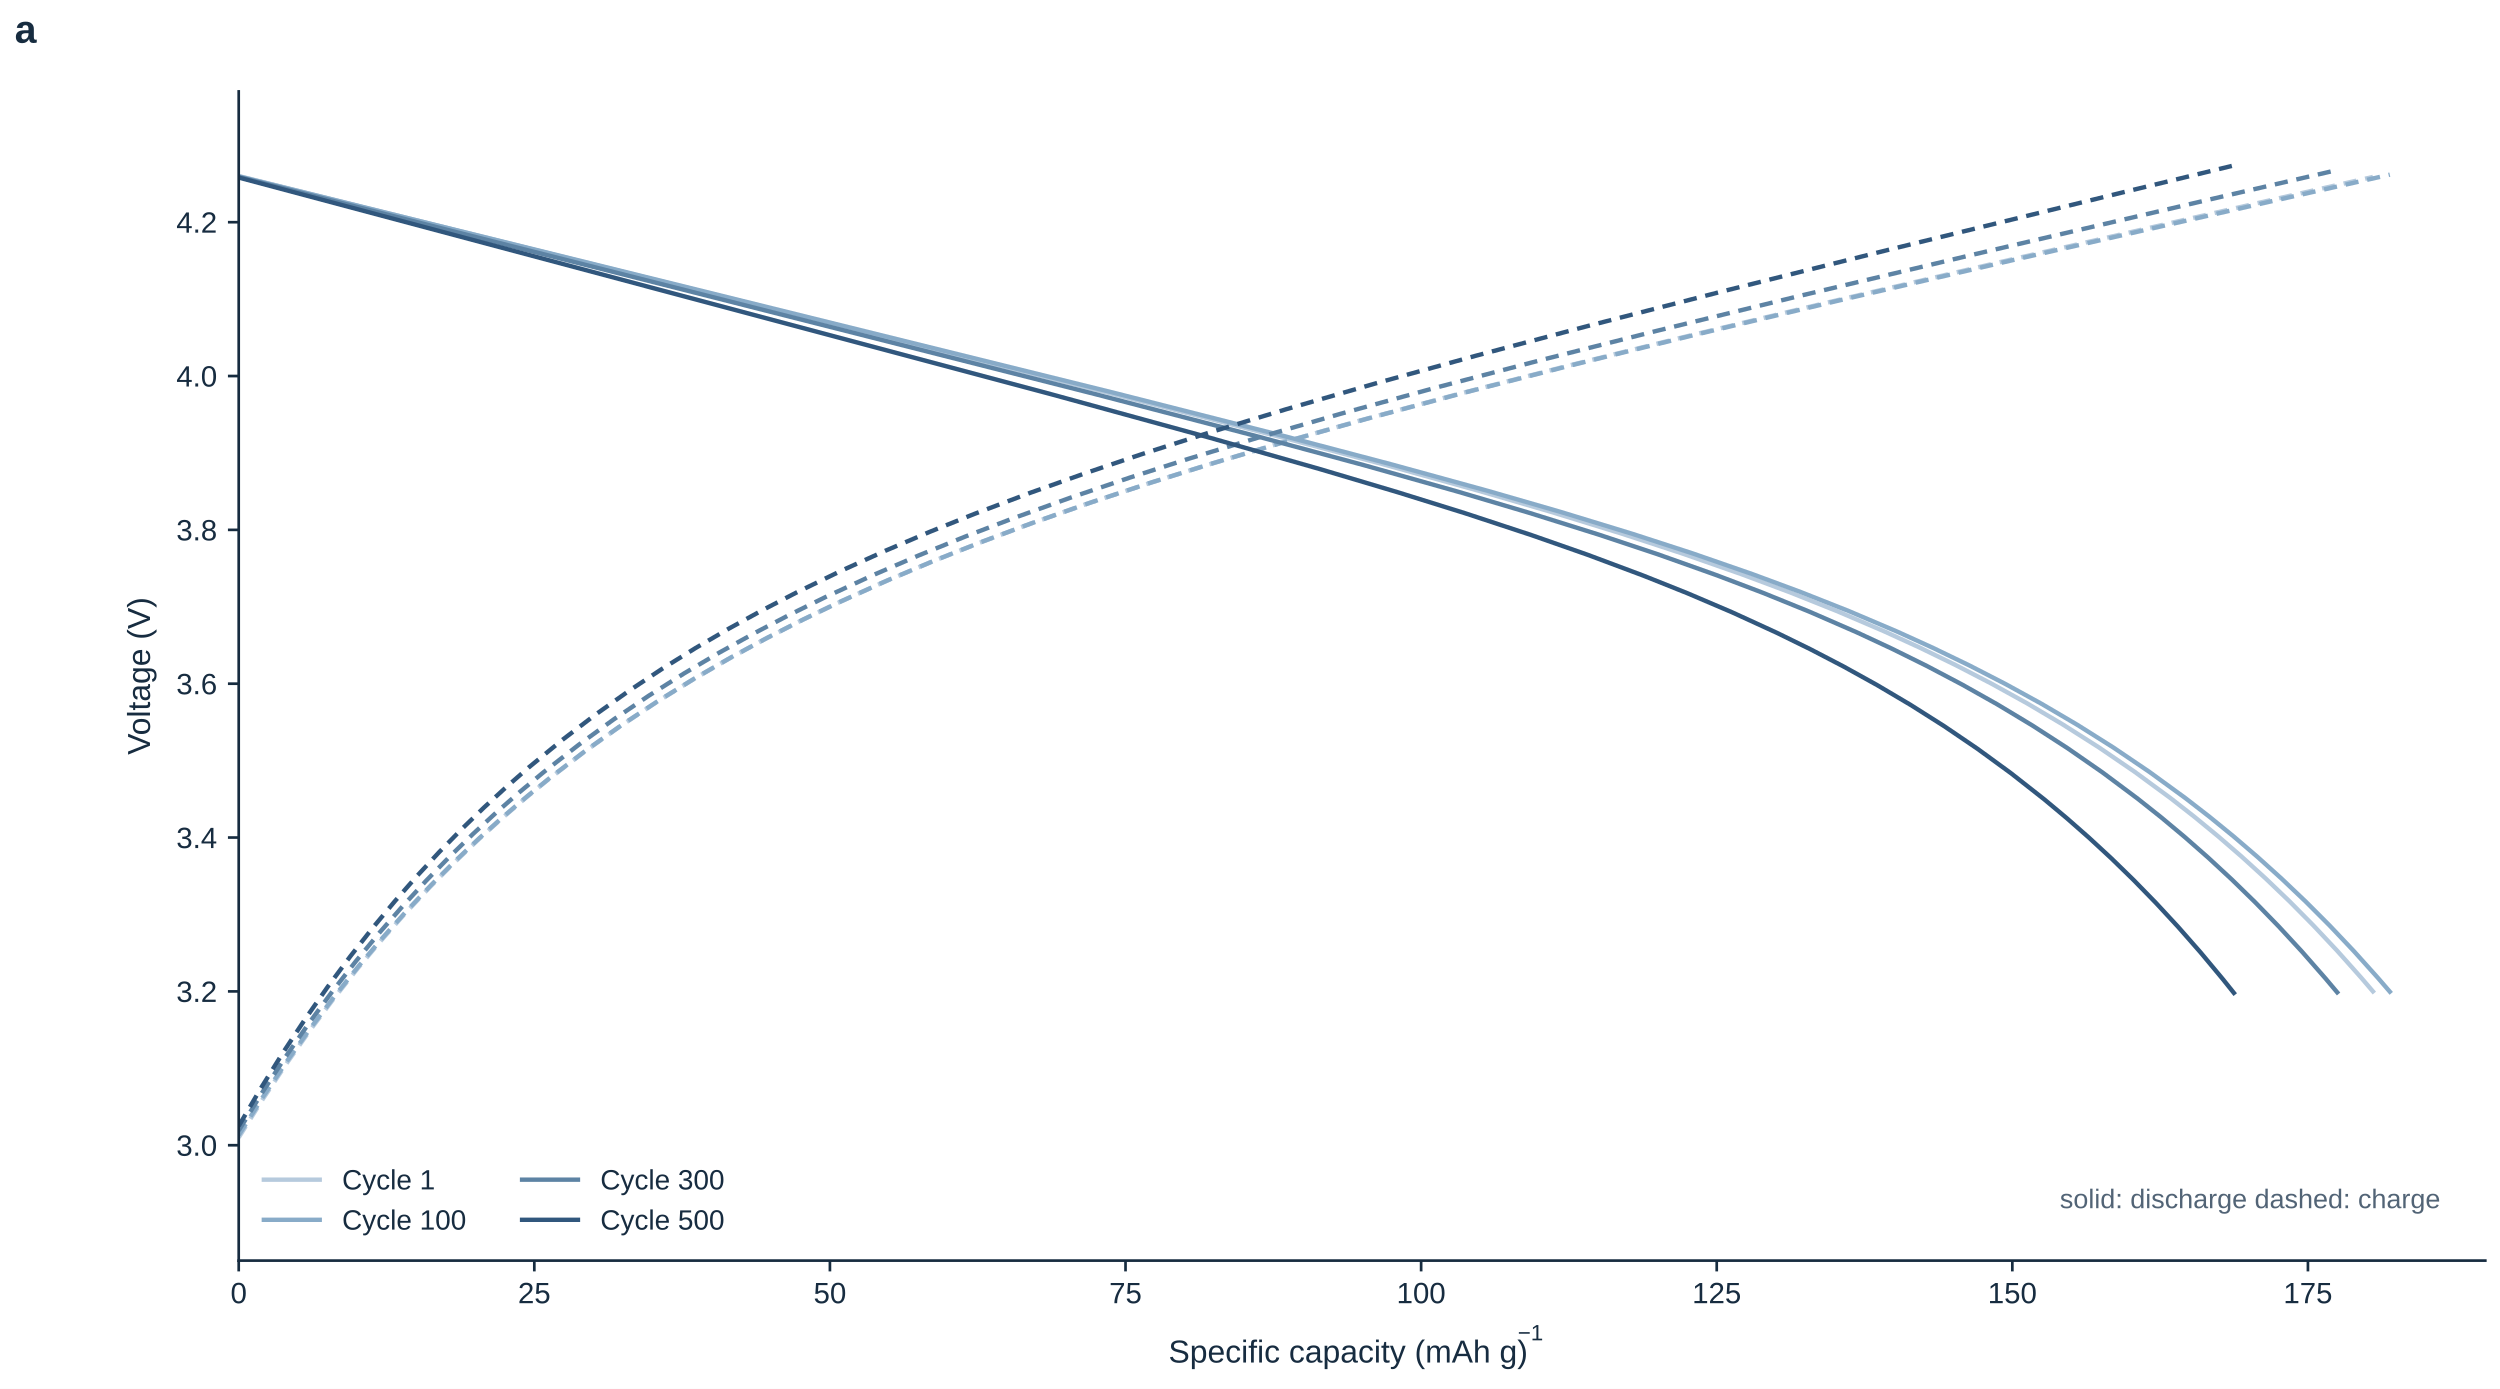
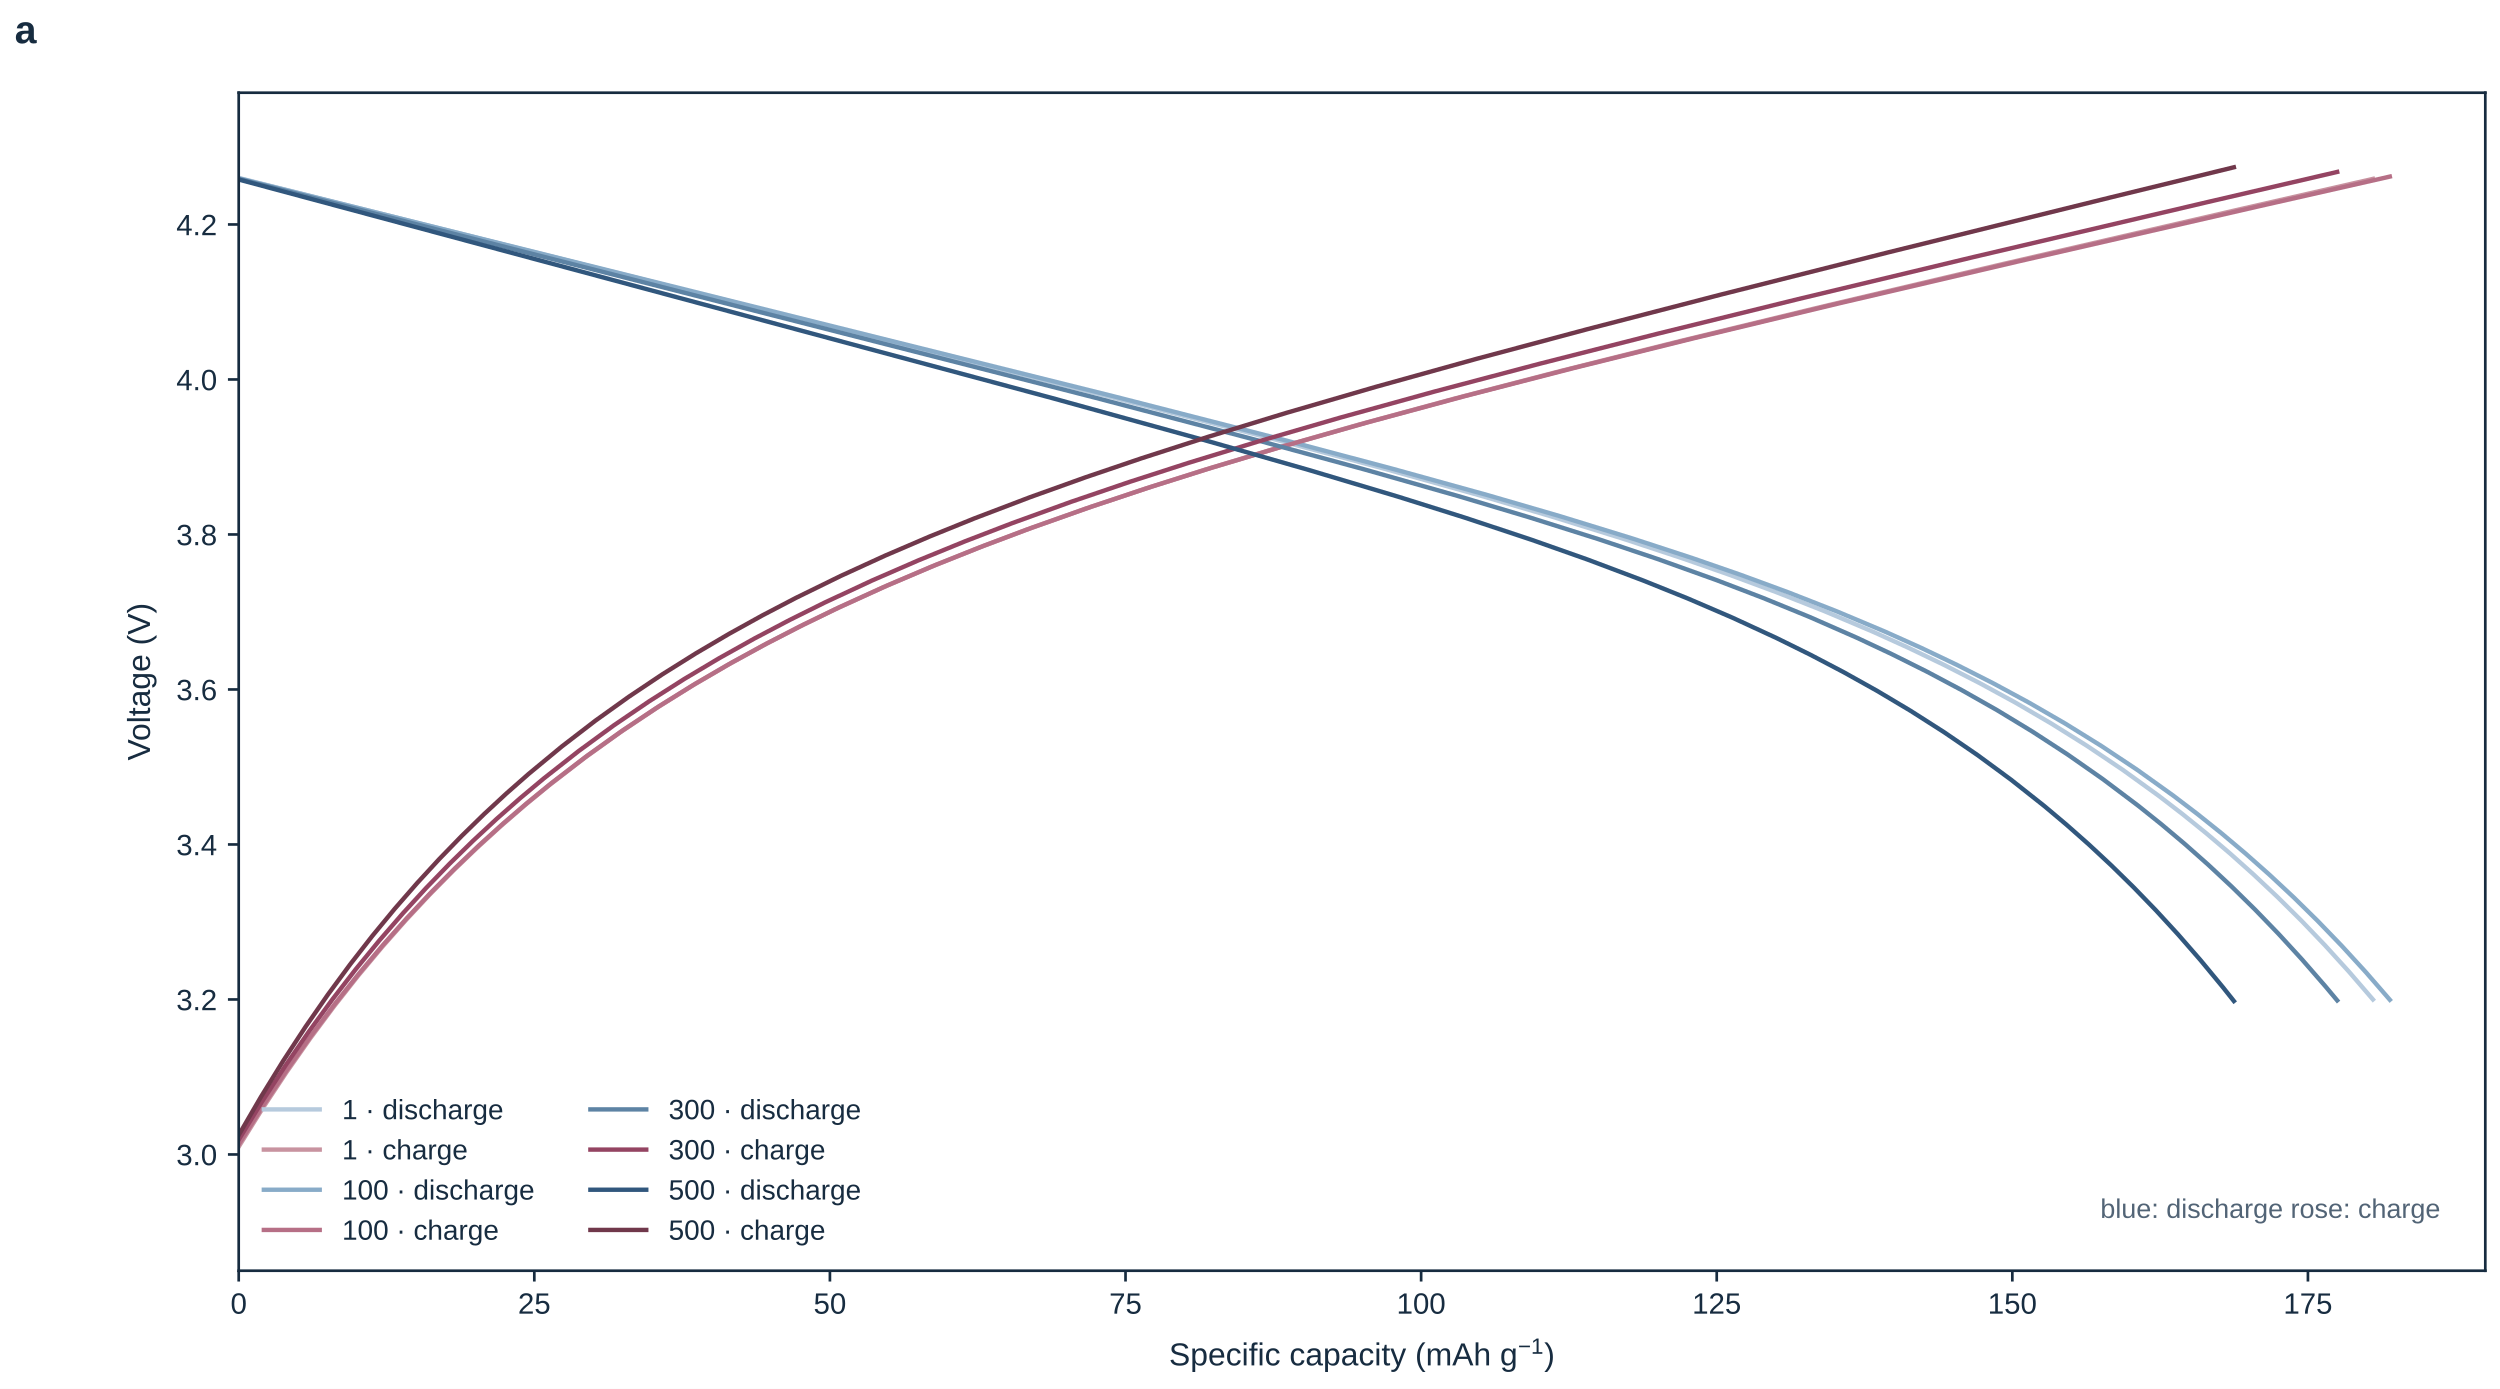
<svg xmlns="http://www.w3.org/2000/svg" xmlns:xlink="http://www.w3.org/1999/xlink" width="510.236pt" height="283.465pt" viewBox="0 0 510.236 283.465" version="1.1">
  <defs>
    <style type="text/css">*{stroke-linejoin: round; stroke-linecap: butt}</style>
  </defs>
  <g id="figure_1">
    <g id="patch_1">
      <path d="M 0 283.465 L 510.236 283.465 L 510.236 0 L 0 0 z " style="fill: #ffffff" />
    </g>
    <g id="axes_1">
      <g id="patch_2">
-         <path d="M 48.72 257.282 L 507.236 257.282 L 507.236 18.659 L 48.72 18.659 z " style="fill: #ffffff" />
+         <path d="M 48.719 259.348 L 507.236 259.348 L 507.236 18.923 L 48.719 18.923 z " style="fill: #ffffff" />
      </g>
      <g id="matplotlib.axis_1">
        <g id="xtick_1">
          <g id="line2d_1">
            <defs>
-               <path id="mf612423267" d="M 0 0 L 0 2.2 " style="stroke: #172c40; stroke-width: 0.55" />
+               <path id="m4f0c646876" d="M 0 0 L 0 2.2 " style="stroke: #172c40; stroke-width: 0.55" />
            </defs>
            <g>
-               <use xlink:href="#mf612423267" x="48.72" y="257.282" style="fill: #172c40; stroke: #172c40; stroke-width: 0.55" />
+               <use xlink:href="#m4f0c646876" x="48.719" y="259.348" style="fill: #172c40; stroke: #172c40; stroke-width: 0.55" />
            </g>
          </g>
          <g id="text_1">
-             <text style="fill: #172c40; font: 6px 'Arial'; text-anchor: middle" x="48.72" y="265.977" transform="rotate(-0 48.71966 265.9768)">0</text>
+             <text style="font-size: 6px; font-family: 'Arial'; text-anchor: middle; fill: #172c40" x="48.719" y="268.117" transform="rotate(-0 48.719 268.1166)">0</text>
          </g>
        </g>
        <g id="xtick_2">
          <g id="line2d_2">
            <g>
-               <use xlink:href="#mf612423267" x="109.051" y="257.282" style="fill: #172c40; stroke: #172c40; stroke-width: 0.55" />
+               <use xlink:href="#m4f0c646876" x="109.05" y="259.348" style="fill: #172c40; stroke: #172c40; stroke-width: 0.55" />
            </g>
          </g>
          <g id="text_2">
-             <text style="fill: #172c40; font: 6px 'Arial'; text-anchor: middle" x="109.051" y="265.977" transform="rotate(-0 109.0508 265.9768)">25</text>
+             <text style="font-size: 6px; font-family: 'Arial'; text-anchor: middle; fill: #172c40" x="109.05" y="268.117" transform="rotate(-0 109.0502 268.1166)">25</text>
          </g>
        </g>
        <g id="xtick_3">
          <g id="line2d_3">
            <g>
-               <use xlink:href="#mf612423267" x="169.382" y="257.282" style="fill: #172c40; stroke: #172c40; stroke-width: 0.55" />
+               <use xlink:href="#m4f0c646876" x="169.381" y="259.348" style="fill: #172c40; stroke: #172c40; stroke-width: 0.55" />
            </g>
          </g>
          <g id="text_3">
-             <text style="fill: #172c40; font: 6px 'Arial'; text-anchor: middle" x="169.382" y="265.977" transform="rotate(-0 169.3818 265.9768)">50</text>
+             <text style="font-size: 6px; font-family: 'Arial'; text-anchor: middle; fill: #172c40" x="169.381" y="268.117" transform="rotate(-0 169.3814 268.1166)">50</text>
          </g>
        </g>
        <g id="xtick_4">
          <g id="line2d_4">
            <g>
-               <use xlink:href="#mf612423267" x="229.713" y="257.282" style="fill: #172c40; stroke: #172c40; stroke-width: 0.55" />
+               <use xlink:href="#m4f0c646876" x="229.713" y="259.348" style="fill: #172c40; stroke: #172c40; stroke-width: 0.55" />
            </g>
          </g>
          <g id="text_4">
-             <text style="fill: #172c40; font: 6px 'Arial'; text-anchor: middle" x="229.713" y="265.977" transform="rotate(-0 229.7129 265.9768)">75</text>
+             <text style="font-size: 6px; font-family: 'Arial'; text-anchor: middle; fill: #172c40" x="229.713" y="268.117" transform="rotate(-0 229.7125 268.1166)">75</text>
          </g>
        </g>
        <g id="xtick_5">
          <g id="line2d_5">
            <g>
-               <use xlink:href="#mf612423267" x="290.044" y="257.282" style="fill: #172c40; stroke: #172c40; stroke-width: 0.55" />
+               <use xlink:href="#m4f0c646876" x="290.044" y="259.348" style="fill: #172c40; stroke: #172c40; stroke-width: 0.55" />
            </g>
          </g>
          <g id="text_5">
-             <text style="fill: #172c40; font: 6px 'Arial'; text-anchor: middle" x="290.044" y="265.977" transform="rotate(-0 290.044 265.9768)">100</text>
+             <text style="font-size: 6px; font-family: 'Arial'; text-anchor: middle; fill: #172c40" x="290.044" y="268.117" transform="rotate(-0 290.0437 268.1166)">100</text>
          </g>
        </g>
        <g id="xtick_6">
          <g id="line2d_6">
            <g>
-               <use xlink:href="#mf612423267" x="350.375" y="257.282" style="fill: #172c40; stroke: #172c40; stroke-width: 0.55" />
+               <use xlink:href="#m4f0c646876" x="350.375" y="259.348" style="fill: #172c40; stroke: #172c40; stroke-width: 0.55" />
            </g>
          </g>
          <g id="text_6">
-             <text style="fill: #172c40; font: 6px 'Arial'; text-anchor: middle" x="350.375" y="265.977" transform="rotate(-0 350.3751 265.9768)">125</text>
+             <text style="font-size: 6px; font-family: 'Arial'; text-anchor: middle; fill: #172c40" x="350.375" y="268.117" transform="rotate(-0 350.3749 268.1166)">125</text>
          </g>
        </g>
        <g id="xtick_7">
          <g id="line2d_7">
            <g>
-               <use xlink:href="#mf612423267" x="410.706" y="257.282" style="fill: #172c40; stroke: #172c40; stroke-width: 0.55" />
+               <use xlink:href="#m4f0c646876" x="410.706" y="259.348" style="fill: #172c40; stroke: #172c40; stroke-width: 0.55" />
            </g>
          </g>
          <g id="text_7">
-             <text style="fill: #172c40; font: 6px 'Arial'; text-anchor: middle" x="410.706" y="265.977" transform="rotate(-0 410.7062 265.9768)">150</text>
+             <text style="font-size: 6px; font-family: 'Arial'; text-anchor: middle; fill: #172c40" x="410.706" y="268.117" transform="rotate(-0 410.7061 268.1166)">150</text>
          </g>
        </g>
        <g id="xtick_8">
          <g id="line2d_8">
            <g>
-               <use xlink:href="#mf612423267" x="471.037" y="257.282" style="fill: #172c40; stroke: #172c40; stroke-width: 0.55" />
+               <use xlink:href="#m4f0c646876" x="471.037" y="259.348" style="fill: #172c40; stroke: #172c40; stroke-width: 0.55" />
            </g>
          </g>
          <g id="text_8">
-             <text style="fill: #172c40; font: 6px 'Arial'; text-anchor: middle" x="471.037" y="265.977" transform="rotate(-0 471.0373 265.9768)">175</text>
+             <text style="font-size: 6px; font-family: 'Arial'; text-anchor: middle; fill: #172c40" x="471.037" y="268.117" transform="rotate(-0 471.0373 268.1166)">175</text>
          </g>
        </g>
        <g id="text_9">
-           <g style="fill: #172c40" transform="translate(238.4903 279.0343)">
+           <g style="fill: #172c40" transform="translate(238.5875 279.0343)">
            <text>
-               <tspan style="font: 6.5px 'Arial'" x="0 4.335 7.95 11.565 14.815 16.26 18.065 19.51 22.76 24.565 27.815 31.43 35.045 38.66 41.91 43.354 45.16 48.41 50.216 52.381 57.795 62.131 65.746 67.552 76.791" y="-0.948">Specific capacity (mAh g)</tspan>
-               <tspan style="font: 4.55px 'Arial'" x="71.28 73.937" y="-5.478">−1</tspan>
+               <tspan x="0" y="-0.367" style="font-size: 6.5px; font-family: 'Arial'; fill: #172c40">S</tspan>
+               <tspan x="4.335" y="-0.367" style="font-size: 6.5px; font-family: 'Arial'; fill: #172c40">p</tspan>
+               <tspan x="7.95" y="-0.367" style="font-size: 6.5px; font-family: 'Arial'; fill: #172c40">e</tspan>
+               <tspan x="11.565" y="-0.367" style="font-size: 6.5px; font-family: 'Arial'; fill: #172c40">c</tspan>
+               <tspan x="14.815" y="-0.367" style="font-size: 6.5px; font-family: 'Arial'; fill: #172c40">i</tspan>
+               <tspan x="16.26" y="-0.367" style="font-size: 6.5px; font-family: 'Arial'; fill: #172c40">f</tspan>
+               <tspan x="18.065" y="-0.367" style="font-size: 6.5px; font-family: 'Arial'; fill: #172c40">i</tspan>
+               <tspan x="19.51" y="-0.367" style="font-size: 6.5px; font-family: 'Arial'; fill: #172c40">c</tspan>
+               <tspan x="22.76" y="-0.367" style="font-size: 6.5px; font-family: 'Arial'; fill: #172c40"> </tspan>
+               <tspan x="24.565" y="-0.367" style="font-size: 6.5px; font-family: 'Arial'; fill: #172c40">c</tspan>
+               <tspan x="27.815" y="-0.367" style="font-size: 6.5px; font-family: 'Arial'; fill: #172c40">a</tspan>
+               <tspan x="31.43" y="-0.367" style="font-size: 6.5px; font-family: 'Arial'; fill: #172c40">p</tspan>
+               <tspan x="35.045" y="-0.367" style="font-size: 6.5px; font-family: 'Arial'; fill: #172c40">a</tspan>
+               <tspan x="38.66" y="-0.367" style="font-size: 6.5px; font-family: 'Arial'; fill: #172c40">c</tspan>
+               <tspan x="41.91" y="-0.367" style="font-size: 6.5px; font-family: 'Arial'; fill: #172c40">i</tspan>
+               <tspan x="43.354" y="-0.367" style="font-size: 6.5px; font-family: 'Arial'; fill: #172c40">t</tspan>
+               <tspan x="45.16" y="-0.367" style="font-size: 6.5px; font-family: 'Arial'; fill: #172c40">y</tspan>
+               <tspan x="48.41" y="-0.367" style="font-size: 6.5px; font-family: 'Arial'; fill: #172c40"> </tspan>
+               <tspan x="50.216" y="-0.367" style="font-size: 6.5px; font-family: 'Arial'; fill: #172c40">(</tspan>
+               <tspan x="52.381" y="-0.367" style="font-size: 6.5px; font-family: 'Arial'; fill: #172c40">m</tspan>
+               <tspan x="57.795" y="-0.367" style="font-size: 6.5px; font-family: 'Arial'; fill: #172c40">A</tspan>
+               <tspan x="62.131" y="-0.367" style="font-size: 6.5px; font-family: 'Arial'; fill: #172c40">h</tspan>
+               <tspan x="65.746" y="-0.367" style="font-size: 6.5px; font-family: 'Arial'; fill: #172c40"> </tspan>
+               <tspan x="67.552" y="-0.367" style="font-size: 6.5px; font-family: 'Arial'; fill: #172c40">g</tspan>
+               <tspan x="76.582" y="-0.367" style="font-size: 6.5px; font-family: 'Arial'; fill: #172c40">)</tspan>
+               <tspan x="71.226" y="-2.73" style="font-size: 4.55px; font-family: 'Arial'; fill: #172c40">−</tspan>
+               <tspan x="73.883" y="-2.73" style="font-size: 4.55px; font-family: 'Arial'; fill: #172c40">1</tspan>
            </text>
          </g>
        </g>
      </g>
      <g id="matplotlib.axis_2">
        <g id="ytick_1">
          <g id="line2d_9">
            <defs>
-               <path id="m047bbdc3e3" d="M 0 0 L -2.2 0 " style="stroke: #172c40; stroke-width: 0.55" />
+               <path id="md5f3396fa1" d="M 0 0 L -2.2 0 " style="stroke: #172c40; stroke-width: 0.55" />
            </defs>
            <g>
-               <use xlink:href="#m047bbdc3e3" x="48.72" y="233.734" style="fill: #172c40; stroke: #172c40; stroke-width: 0.55" />
+               <use xlink:href="#md5f3396fa1" x="48.719" y="235.622" style="fill: #172c40; stroke: #172c40; stroke-width: 0.55" />
            </g>
          </g>
          <g id="text_10">
-             <text style="fill: #172c40; font: 6px 'Arial'; text-anchor: end" x="44.32" y="235.881" transform="rotate(-0 44.31966 235.8812)">3.0</text>
+             <text style="font-size: 6px; font-family: 'Arial'; text-anchor: end; fill: #172c40" x="44.319" y="237.806" transform="rotate(-0 44.319 237.8064)">3.0</text>
          </g>
        </g>
        <g id="ytick_2">
          <g id="line2d_10">
            <g>
-               <use xlink:href="#m047bbdc3e3" x="48.72" y="202.336" style="fill: #172c40; stroke: #172c40; stroke-width: 0.55" />
+               <use xlink:href="#md5f3396fa1" x="48.719" y="203.987" style="fill: #172c40; stroke: #172c40; stroke-width: 0.55" />
            </g>
          </g>
          <g id="text_11">
-             <text style="fill: #172c40; font: 6px 'Arial'; text-anchor: end" x="44.32" y="204.483" transform="rotate(-0 44.31966 204.4834)">3.2</text>
+             <text style="font-size: 6px; font-family: 'Arial'; text-anchor: end; fill: #172c40" x="44.319" y="206.171" transform="rotate(-0 44.319 206.1714)">3.2</text>
          </g>
        </g>
        <g id="ytick_3">
          <g id="line2d_11">
            <g>
-               <use xlink:href="#m047bbdc3e3" x="48.72" y="170.938" style="fill: #172c40; stroke: #172c40; stroke-width: 0.55" />
+               <use xlink:href="#md5f3396fa1" x="48.719" y="172.352" style="fill: #172c40; stroke: #172c40; stroke-width: 0.55" />
            </g>
          </g>
          <g id="text_12">
-             <text style="fill: #172c40; font: 6px 'Arial'; text-anchor: end" x="44.32" y="173.086" transform="rotate(-0 44.31966 173.0857)">3.4</text>
+             <text style="font-size: 6px; font-family: 'Arial'; text-anchor: end; fill: #172c40" x="44.319" y="174.537" transform="rotate(-0 44.319 174.5365)">3.4</text>
          </g>
        </g>
        <g id="ytick_4">
          <g id="line2d_12">
            <g>
-               <use xlink:href="#m047bbdc3e3" x="48.72" y="139.541" style="fill: #172c40; stroke: #172c40; stroke-width: 0.55" />
+               <use xlink:href="#md5f3396fa1" x="48.719" y="140.718" style="fill: #172c40; stroke: #172c40; stroke-width: 0.55" />
            </g>
          </g>
          <g id="text_13">
-             <text style="fill: #172c40; font: 6px 'Arial'; text-anchor: end" x="44.32" y="141.688" transform="rotate(-0 44.31966 141.6879)">3.6</text>
+             <text style="font-size: 6px; font-family: 'Arial'; text-anchor: end; fill: #172c40" x="44.319" y="142.902" transform="rotate(-0 44.319 142.9016)">3.6</text>
          </g>
        </g>
        <g id="ytick_5">
          <g id="line2d_13">
            <g>
-               <use xlink:href="#m047bbdc3e3" x="48.72" y="108.143" style="fill: #172c40; stroke: #172c40; stroke-width: 0.55" />
+               <use xlink:href="#md5f3396fa1" x="48.719" y="109.083" style="fill: #172c40; stroke: #172c40; stroke-width: 0.55" />
            </g>
          </g>
          <g id="text_14">
-             <text style="fill: #172c40; font: 6px 'Arial'; text-anchor: end" x="44.32" y="110.29" transform="rotate(-0 44.31966 110.2902)">3.8</text>
+             <text style="font-size: 6px; font-family: 'Arial'; text-anchor: end; fill: #172c40" x="44.319" y="111.267" transform="rotate(-0 44.319 111.2667)">3.8</text>
          </g>
        </g>
        <g id="ytick_6">
          <g id="line2d_14">
            <g>
-               <use xlink:href="#m047bbdc3e3" x="48.72" y="76.745" style="fill: #172c40; stroke: #172c40; stroke-width: 0.55" />
+               <use xlink:href="#md5f3396fa1" x="48.719" y="77.448" style="fill: #172c40; stroke: #172c40; stroke-width: 0.55" />
            </g>
          </g>
          <g id="text_15">
-             <text style="fill: #172c40; font: 6px 'Arial'; text-anchor: end" x="44.32" y="78.892" transform="rotate(-0 44.31966 78.89246)">4.0</text>
+             <text style="font-size: 6px; font-family: 'Arial'; text-anchor: end; fill: #172c40" x="44.319" y="79.632" transform="rotate(-0 44.319 79.63179)">4.0</text>
          </g>
        </g>
        <g id="ytick_7">
          <g id="line2d_15">
            <g>
-               <use xlink:href="#m047bbdc3e3" x="48.72" y="45.347" style="fill: #172c40; stroke: #172c40; stroke-width: 0.55" />
+               <use xlink:href="#md5f3396fa1" x="48.719" y="45.813" style="fill: #172c40; stroke: #172c40; stroke-width: 0.55" />
            </g>
          </g>
          <g id="text_16">
-             <text style="fill: #172c40; font: 6px 'Arial'; text-anchor: end" x="44.32" y="47.495" transform="rotate(-0 44.31966 47.49471)">4.2</text>
+             <text style="font-size: 6px; font-family: 'Arial'; text-anchor: end; fill: #172c40" x="44.319" y="47.997" transform="rotate(-0 44.319 47.99688)">4.2</text>
          </g>
        </g>
        <g id="text_17">
-           <text style="fill: #172c40; font: 6.5px 'Arial'; text-anchor: middle" x="30.612" y="137.971" transform="rotate(-90 30.61161 137.9707)">Voltage (V)</text>
+           <text style="font-size: 6.5px; font-family: 'Arial'; text-anchor: middle; fill: #172c40" x="30.611" y="139.136" transform="rotate(-90 30.61095 139.1358)">Voltage (V)</text>
        </g>
      </g>
      <g id="line2d_16">
-         <path d="M 48.72 35.929 L 226.358 80.214 L 260.426 88.949 L 282.327 94.765 L 301.794 100.163 L 316.394 104.418 L 330.995 108.914 L 343.162 112.898 L 355.329 117.152 L 365.062 120.789 L 374.796 124.672 L 384.53 128.842 L 391.83 132.185 L 399.13 135.736 L 406.43 139.519 L 413.731 143.557 L 421.031 147.878 L 428.331 152.513 L 435.631 157.492 L 442.931 162.85 L 447.798 166.651 L 452.665 170.649 L 457.532 174.856 L 462.399 179.285 L 467.266 183.949 L 472.132 188.862 L 476.999 194.04 L 481.866 199.498 L 484.299 202.337 L 484.299 202.337 " clip-path="url(#p45a8fb871e)" style="fill: none; stroke: #b6cadd; stroke-width: 0.9; stroke-linecap: square" />
+         <path d="M 48.719 36.323 L 226.358 80.943 L 260.426 89.744 L 282.326 95.603 L 301.794 101.042 L 316.394 105.329 L 330.995 109.86 L 343.162 113.874 L 352.895 117.278 L 362.629 120.886 L 372.362 124.733 L 382.096 128.859 L 389.396 132.162 L 396.697 135.667 L 403.997 139.398 L 411.297 143.378 L 418.597 147.633 L 425.897 152.194 L 433.198 157.092 L 440.498 162.359 L 445.365 166.094 L 450.232 170.022 L 455.098 174.153 L 459.965 178.502 L 464.832 183.081 L 469.699 187.904 L 474.566 192.986 L 479.433 198.342 L 484.299 203.988 L 484.299 203.988 " clip-path="url(#p660153473e)" style="fill: none; stroke: #b6cadd; stroke-width: 0.9; stroke-linecap: square" />
      </g>
      <g id="line2d_17">
-         <path d="M 48.72 232.159 L 53.586 224.401 L 58.453 217.092 L 63.32 210.203 L 68.187 203.706 L 73.054 197.573 L 77.921 191.78 L 82.787 186.305 L 87.654 181.126 L 92.521 176.223 L 97.388 171.577 L 102.255 167.171 L 107.121 162.99 L 111.988 159.016 L 119.288 153.417 L 126.589 148.213 L 133.889 143.364 L 141.189 138.834 L 148.489 134.594 L 155.79 130.612 L 163.09 126.864 L 170.39 123.327 L 180.124 118.903 L 189.857 114.771 L 199.591 110.895 L 209.324 107.24 L 221.491 102.94 L 233.659 98.893 L 245.826 95.059 L 260.426 90.691 L 277.46 85.857 L 296.927 80.601 L 318.828 74.95 L 343.162 68.908 L 372.363 61.888 L 408.864 53.343 L 459.965 41.632 L 484.299 36.114 L 484.299 36.114 " clip-path="url(#p45a8fb871e)" style="fill: none; stroke-dasharray: 2.7,1.8; stroke-dashoffset: 0; stroke: #b6cadd; stroke-width: 0.9" />
+         <path d="M 48.719 234.036 L 53.586 226.219 L 58.453 218.855 L 63.319 211.914 L 68.186 205.367 L 73.053 199.188 L 77.92 193.352 L 82.787 187.836 L 87.654 182.617 L 92.52 177.677 L 97.387 172.996 L 102.254 168.557 L 107.121 164.344 L 111.988 160.34 L 119.288 154.699 L 126.588 149.455 L 133.888 144.569 L 141.189 140.006 L 148.489 135.733 L 155.789 131.722 L 163.089 127.946 L 170.389 124.382 L 180.123 119.924 L 189.857 115.761 L 199.59 111.855 L 209.324 108.173 L 221.491 103.84 L 233.658 99.763 L 245.825 95.9 L 260.426 91.499 L 277.46 86.628 L 296.927 81.333 L 318.827 75.639 L 343.162 69.551 L 372.362 62.478 L 408.864 53.869 L 457.532 42.627 L 484.299 36.51 L 484.299 36.51 " clip-path="url(#p660153473e)" style="fill: none; stroke: #c893a0; stroke-width: 0.9; stroke-linecap: square" />
      </g>
      <g id="line2d_18">
-         <path d="M 48.72 35.991 L 227.766 80.276 L 262.103 89.011 L 284.177 94.827 L 303.799 100.225 L 318.515 104.48 L 333.231 108.977 L 345.495 112.961 L 357.758 117.214 L 367.569 120.851 L 377.38 124.734 L 387.19 128.904 L 394.548 132.248 L 401.906 135.799 L 409.264 139.581 L 416.623 143.619 L 423.981 147.941 L 431.339 152.575 L 438.697 157.554 L 446.055 162.913 L 450.96 166.714 L 455.865 170.711 L 460.771 174.918 L 465.676 179.347 L 470.582 184.011 L 475.487 188.924 L 480.392 194.102 L 485.298 199.56 L 487.75 202.399 L 487.75 202.399 " clip-path="url(#p45a8fb871e)" style="fill: none; stroke: #88abc8; stroke-width: 0.9; stroke-linecap: square" />
+         <path d="M 48.719 36.386 L 227.765 81.005 L 262.103 89.807 L 284.177 95.666 L 303.799 101.105 L 318.515 105.392 L 333.231 109.923 L 345.494 113.937 L 355.305 117.341 L 365.116 120.949 L 374.927 124.796 L 384.737 128.921 L 392.096 132.225 L 399.454 135.73 L 406.812 139.46 L 414.17 143.44 L 421.528 147.696 L 428.886 152.257 L 436.244 157.154 L 443.602 162.422 L 448.507 166.157 L 453.413 170.084 L 458.318 174.216 L 463.223 178.565 L 468.129 183.143 L 473.034 187.966 L 477.94 193.048 L 482.845 198.404 L 487.75 204.051 L 487.75 204.051 " clip-path="url(#p660153473e)" style="fill: none; stroke: #88abc8; stroke-width: 0.9; stroke-linecap: square" />
      </g>
      <g id="line2d_19">
-         <path d="M 48.72 231.693 L 53.625 223.934 L 58.53 216.626 L 63.436 209.737 L 68.341 203.239 L 73.247 197.107 L 78.152 191.314 L 83.057 185.839 L 87.963 180.66 L 92.868 175.757 L 97.773 171.111 L 102.679 166.705 L 107.584 162.523 L 112.489 158.55 L 119.848 152.951 L 127.206 147.746 L 134.564 142.897 L 141.922 138.368 L 149.28 134.127 L 156.638 130.146 L 163.996 126.398 L 171.354 122.861 L 181.165 118.436 L 190.975 114.305 L 200.786 110.428 L 210.597 106.774 L 222.86 102.474 L 235.124 98.427 L 247.387 94.593 L 262.103 90.225 L 279.272 85.39 L 298.894 80.135 L 320.968 74.484 L 345.495 68.442 L 374.927 61.422 L 411.717 52.877 L 463.224 41.165 L 487.75 35.648 L 487.75 35.648 " clip-path="url(#p45a8fb871e)" style="fill: none; stroke-dasharray: 2.7,1.8; stroke-dashoffset: 0; stroke: #88abc8; stroke-width: 0.9" />
+         <path d="M 48.719 233.566 L 53.624 225.749 L 58.53 218.385 L 63.435 211.444 L 68.341 204.898 L 73.246 198.718 L 78.151 192.882 L 83.057 187.366 L 87.962 182.148 L 92.867 177.207 L 97.773 172.526 L 102.678 168.087 L 107.584 163.874 L 112.489 159.871 L 119.847 154.229 L 127.205 148.985 L 134.563 144.1 L 141.921 139.536 L 149.279 135.263 L 156.637 131.252 L 163.995 127.476 L 171.353 123.912 L 181.164 119.454 L 190.975 115.291 L 200.786 111.385 L 210.596 107.703 L 222.86 103.37 L 235.123 99.293 L 247.387 95.43 L 262.103 91.029 L 279.272 86.158 L 298.893 80.863 L 320.968 75.17 L 345.494 69.082 L 374.927 62.008 L 411.717 53.399 L 460.771 42.157 L 487.75 36.04 L 487.75 36.04 " clip-path="url(#p660153473e)" style="fill: none; stroke: #b66f86; stroke-width: 0.9; stroke-linecap: square" />
      </g>
      <g id="line2d_20">
-         <path d="M 48.72 36.116 L 223.383 80.402 L 256.88 89.137 L 278.414 94.952 L 297.555 100.35 L 311.911 104.606 L 326.267 109.102 L 338.23 113.086 L 350.194 117.339 L 359.764 120.976 L 369.335 124.86 L 378.905 129.03 L 386.083 132.373 L 393.261 135.924 L 400.439 139.706 L 407.617 143.745 L 414.795 148.066 L 421.973 152.701 L 429.151 157.68 L 436.329 163.038 L 441.114 166.839 L 445.9 170.837 L 450.685 175.044 L 455.47 179.472 L 460.255 184.136 L 465.041 189.05 L 469.826 194.228 L 474.611 199.685 L 477.004 202.524 L 477.004 202.524 " clip-path="url(#p45a8fb871e)" style="fill: none; stroke: #5d83a4; stroke-width: 0.9; stroke-linecap: square" />
+         <path d="M 48.719 36.512 L 223.383 81.132 L 256.88 89.933 L 278.414 95.792 L 297.555 101.231 L 311.911 105.519 L 326.267 110.049 L 338.23 114.063 L 350.193 118.349 L 359.764 122.013 L 369.335 125.926 L 378.905 130.128 L 386.083 133.496 L 393.261 137.074 L 400.439 140.885 L 407.617 144.953 L 414.795 149.308 L 421.973 153.977 L 429.151 158.994 L 436.329 164.393 L 441.114 168.222 L 445.899 172.25 L 450.685 176.489 L 455.47 180.951 L 460.255 185.65 L 465.041 190.601 L 469.826 195.818 L 474.611 201.317 L 477.004 204.177 L 477.004 204.177 " clip-path="url(#p660153473e)" style="fill: none; stroke: #5d83a4; stroke-width: 0.9; stroke-linecap: square" />
      </g>
      <g id="line2d_21">
-         <path d="M 48.72 230.751 L 53.505 222.993 L 58.29 215.684 L 63.076 208.795 L 67.861 202.297 L 72.646 196.165 L 77.431 190.372 L 82.217 184.897 L 87.002 179.718 L 91.787 174.815 L 96.573 170.169 L 101.358 165.763 L 106.143 161.581 L 110.929 157.608 L 118.107 152.009 L 125.284 146.804 L 132.462 141.955 L 139.64 137.426 L 146.818 133.185 L 153.996 129.204 L 161.174 125.456 L 168.352 121.919 L 177.923 117.494 L 187.493 113.363 L 197.064 109.486 L 206.635 105.832 L 218.598 101.532 L 230.561 97.485 L 242.524 93.651 L 256.88 89.283 L 273.629 84.448 L 292.77 79.193 L 314.304 73.542 L 338.23 67.5 L 366.942 60.48 L 402.832 51.935 L 453.077 40.223 L 477.004 34.706 L 477.004 34.706 " clip-path="url(#p45a8fb871e)" style="fill: none; stroke-dasharray: 2.7,1.8; stroke-dashoffset: 0; stroke: #5d83a4; stroke-width: 0.9" />
+         <path d="M 48.719 232.617 L 53.504 224.8 L 58.29 217.436 L 63.075 210.495 L 67.86 203.948 L 72.646 197.769 L 77.431 191.933 L 82.216 186.417 L 87.001 181.199 L 91.787 176.258 L 96.572 171.577 L 101.357 167.138 L 106.143 162.925 L 110.928 158.922 L 118.106 153.28 L 125.284 148.036 L 132.462 143.151 L 139.64 138.587 L 146.818 134.314 L 153.996 130.303 L 161.174 126.527 L 168.352 122.963 L 177.922 118.505 L 187.493 114.342 L 197.064 110.436 L 206.634 106.754 L 218.597 102.421 L 230.561 98.344 L 242.524 94.481 L 256.88 90.08 L 273.628 85.209 L 292.77 79.914 L 314.304 74.22 L 338.23 68.133 L 366.942 61.059 L 402.832 52.45 L 450.685 41.208 L 477.004 35.091 L 477.004 35.091 " clip-path="url(#p660153473e)" style="fill: none; stroke: #944462; stroke-width: 0.9; stroke-linecap: square" />
      </g>
      <g id="line2d_22">
-         <path d="M 48.72 36.242 L 214.785 80.527 L 246.633 89.262 L 269.381 95.739 L 285.305 100.476 L 298.955 104.731 L 312.604 109.228 L 323.978 113.212 L 335.352 117.465 L 344.452 121.102 L 353.551 124.985 L 362.651 129.156 L 369.475 132.499 L 376.3 136.05 L 383.125 139.832 L 389.949 143.87 L 396.774 148.192 L 403.598 152.826 L 410.423 157.805 L 417.248 163.164 L 421.797 166.965 L 426.347 170.963 L 430.897 175.169 L 435.446 179.598 L 439.996 184.262 L 444.546 189.175 L 449.096 194.353 L 453.645 199.811 L 455.92 202.65 L 455.92 202.65 " clip-path="url(#p45a8fb871e)" style="fill: none; stroke: #31577d; stroke-width: 0.9; stroke-linecap: square" />
+         <path d="M 48.719 36.639 L 214.784 81.258 L 246.632 90.06 L 267.106 95.919 L 285.305 101.358 L 298.954 105.645 L 312.604 110.176 L 323.978 114.19 L 335.352 118.475 L 344.452 122.14 L 353.551 126.052 L 362.651 130.254 L 369.475 133.622 L 376.3 137.2 L 383.124 141.011 L 389.949 145.08 L 396.774 149.434 L 403.598 154.104 L 410.423 159.12 L 417.247 164.519 L 421.797 168.349 L 426.347 172.377 L 430.897 176.615 L 435.446 181.078 L 439.996 185.777 L 444.546 190.727 L 449.096 195.944 L 453.645 201.443 L 455.92 204.304 L 455.92 204.304 " clip-path="url(#p660153473e)" style="fill: none; stroke: #31577d; stroke-width: 0.9; stroke-linecap: square" />
      </g>
      <g id="line2d_23">
-         <path d="M 48.72 229.809 L 53.269 222.051 L 57.819 214.742 L 62.369 207.853 L 66.919 201.356 L 71.468 195.223 L 76.018 189.43 L 80.568 183.955 L 85.117 178.776 L 89.667 173.873 L 94.217 169.227 L 98.767 164.821 L 103.316 160.639 L 107.866 156.666 L 114.691 151.067 L 121.515 145.863 L 128.34 141.013 L 135.164 136.484 L 141.989 132.243 L 148.814 128.262 L 155.638 124.514 L 162.463 120.977 L 171.562 116.552 L 180.662 112.421 L 189.761 108.544 L 198.861 104.89 L 210.235 100.59 L 221.609 96.543 L 232.984 92.709 L 246.633 88.341 L 262.557 83.506 L 280.756 78.251 L 301.23 72.6 L 323.978 66.558 L 351.277 59.538 L 385.399 50.993 L 433.172 39.281 L 455.92 33.764 L 455.92 33.764 " clip-path="url(#p45a8fb871e)" style="fill: none; stroke-dasharray: 2.7,1.8; stroke-dashoffset: 0; stroke: #31577d; stroke-width: 0.9" />
+         <path d="M 48.719 231.668 L 53.269 223.851 L 57.818 216.487 L 62.368 209.546 L 66.918 202.999 L 71.468 196.82 L 76.017 190.984 L 80.567 185.468 L 85.117 180.249 L 89.667 175.309 L 94.216 170.628 L 98.766 166.189 L 103.316 161.976 L 107.866 157.972 L 114.69 152.331 L 121.515 147.087 L 128.339 142.202 L 135.164 137.638 L 141.989 133.365 L 148.813 129.354 L 155.638 125.578 L 162.462 122.014 L 171.562 117.556 L 180.661 113.393 L 189.761 109.487 L 198.86 105.805 L 210.235 101.472 L 221.609 97.395 L 232.983 93.532 L 246.632 89.131 L 262.556 84.26 L 280.755 78.965 L 301.229 73.271 L 323.978 67.184 L 351.276 60.11 L 385.399 51.501 L 430.897 40.259 L 455.92 34.142 L 455.92 34.142 " clip-path="url(#p660153473e)" style="fill: none; stroke: #70384b; stroke-width: 0.9; stroke-linecap: square" />
      </g>
      <g id="patch_3">
-         <path d="M 48.72 257.282 L 48.72 18.659 " style="fill: none; stroke: #172c40; stroke-width: 0.55; stroke-linejoin: miter; stroke-linecap: square" />
+         <path d="M 48.719 259.348 L 48.719 18.923 " style="fill: none; stroke: #172c40; stroke-width: 0.55; stroke-linejoin: miter; stroke-linecap: square" />
      </g>
      <g id="patch_4">
-         <path d="M 48.72 257.282 L 507.236 257.282 " style="fill: none; stroke: #172c40; stroke-width: 0.55; stroke-linejoin: miter; stroke-linecap: square" />
+         <path d="M 507.236 259.348 L 507.236 18.923 " style="fill: none; stroke: #172c40; stroke-width: 0.55; stroke-linejoin: miter; stroke-linecap: square" />
+       </g>
+       <g id="patch_5">
+         <path d="M 48.719 259.348 L 507.236 259.348 " style="fill: none; stroke: #172c40; stroke-width: 0.55; stroke-linejoin: miter; stroke-linecap: square" />
+       </g>
+       <g id="patch_6">
+         <path d="M 48.719 18.923 L 507.236 18.923 " style="fill: none; stroke: #172c40; stroke-width: 0.55; stroke-linejoin: miter; stroke-linecap: square" />
      </g>
      <g id="text_18">
-         <text style="fill: #526476; font: 5.5px 'Arial'; text-anchor: end" x="498.066" y="246.58" transform="rotate(-0 498.0657 246.5796)">solid: discharge    dashed: charge</text>
+         <text style="font-size: 5.5px; font-family: 'Arial'; text-anchor: end; fill: #526476" x="498.066" y="248.574" transform="rotate(-0 498.0656 248.5739)">blue: discharge    rose: charge</text>
      </g>
      <g id="text_19">
-         <text style="fill: #172c40; font: 700 8px 'Arial'; text-anchor: end" x="7.453" y="8.729" transform="rotate(-0 7.45319 8.728737)">a</text>
+         <text style="font-weight: 700; font-size: 8px; font-family: 'Arial'; text-anchor: end; fill: #172c40" x="7.452" y="8.825" transform="rotate(-0 7.452467 8.824634)">a</text>
      </g>
      <g id="legend_1">
        <g id="line2d_24">
-           <path d="M 53.85 240.758 L 59.55 240.758 L 65.25 240.758 " style="fill: none; stroke: #b6cadd; stroke-width: 0.9; stroke-linecap: square" />
+           <path d="M 53.849 226.426 L 59.549 226.426 L 65.249 226.426 " style="fill: none; stroke: #b6cadd; stroke-width: 0.9; stroke-linecap: square" />
        </g>
        <g id="text_20">
-           <text style="fill: #172c40; font: 5.7px 'Arial'; text-anchor: start" x="69.81" y="242.753" transform="rotate(-0 69.80966 242.7534)">Cycle 1</text>
+           <text style="font-size: 5.7px; font-family: 'Arial'; text-anchor: start; fill: #172c40" x="69.809" y="228.421" transform="rotate(-0 69.809 228.4205)">1 · discharge</text>
        </g>
        <g id="line2d_25">
-           <path d="M 53.85 248.957 L 59.55 248.957 L 65.25 248.957 " style="fill: none; stroke: #88abc8; stroke-width: 0.9; stroke-linecap: square" />
+           <path d="M 53.849 234.625 L 59.549 234.625 L 65.249 234.625 " style="fill: none; stroke: #c893a0; stroke-width: 0.9; stroke-linecap: square" />
        </g>
        <g id="text_21">
-           <text style="fill: #172c40; font: 5.7px 'Arial'; text-anchor: start" x="69.81" y="250.952" transform="rotate(-0 69.80966 250.9525)">Cycle 100</text>
+           <text style="font-size: 5.7px; font-family: 'Arial'; text-anchor: start; fill: #172c40" x="69.809" y="236.62" transform="rotate(-0 69.809 236.6199)">1 · charge</text>
        </g>
        <g id="line2d_26">
-           <path d="M 106.555 240.758 L 112.255 240.758 L 117.955 240.758 " style="fill: none; stroke: #5d83a4; stroke-width: 0.9; stroke-linecap: square" />
+           <path d="M 53.849 242.824 L 59.549 242.824 L 65.249 242.824 " style="fill: none; stroke: #88abc8; stroke-width: 0.9; stroke-linecap: square" />
        </g>
        <g id="text_22">
-           <text style="fill: #172c40; font: 5.7px 'Arial'; text-anchor: start" x="122.515" y="242.753" transform="rotate(-0 122.5151 242.7534)">Cycle 300</text>
+           <text style="font-size: 5.7px; font-family: 'Arial'; text-anchor: start; fill: #172c40" x="69.809" y="244.819" transform="rotate(-0 69.809 244.8194)">100 · discharge</text>
        </g>
        <g id="line2d_27">
-           <path d="M 106.555 248.957 L 112.255 248.957 L 117.955 248.957 " style="fill: none; stroke: #31577d; stroke-width: 0.9; stroke-linecap: square" />
+           <path d="M 53.849 251.024 L 59.549 251.024 L 65.249 251.024 " style="fill: none; stroke: #b66f86; stroke-width: 0.9; stroke-linecap: square" />
        </g>
        <g id="text_23">
-           <text style="fill: #172c40; font: 5.7px 'Arial'; text-anchor: start" x="122.515" y="250.952" transform="rotate(-0 122.5151 250.9525)">Cycle 500</text>
+           <text style="font-size: 5.7px; font-family: 'Arial'; text-anchor: start; fill: #172c40" x="69.809" y="253.019" transform="rotate(-0 69.809 253.0188)">100 · charge</text>
+         </g>
+         <g id="line2d_28">
+           <path d="M 120.496 226.426 L 126.196 226.426 L 131.896 226.426 " style="fill: none; stroke: #5d83a4; stroke-width: 0.9; stroke-linecap: square" />
+         </g>
+         <g id="text_24">
+           <text style="font-size: 5.7px; font-family: 'Arial'; text-anchor: start; fill: #172c40" x="136.456" y="228.421" transform="rotate(-0 136.4562 228.4205)">300 · discharge</text>
+         </g>
+         <g id="line2d_29">
+           <path d="M 120.496 234.625 L 126.196 234.625 L 131.896 234.625 " style="fill: none; stroke: #944462; stroke-width: 0.9; stroke-linecap: square" />
+         </g>
+         <g id="text_25">
+           <text style="font-size: 5.7px; font-family: 'Arial'; text-anchor: start; fill: #172c40" x="136.456" y="236.62" transform="rotate(-0 136.4562 236.6199)">300 · charge</text>
+         </g>
+         <g id="line2d_30">
+           <path d="M 120.496 242.824 L 126.196 242.824 L 131.896 242.824 " style="fill: none; stroke: #31577d; stroke-width: 0.9; stroke-linecap: square" />
+         </g>
+         <g id="text_26">
+           <text style="font-size: 5.7px; font-family: 'Arial'; text-anchor: start; fill: #172c40" x="136.456" y="244.819" transform="rotate(-0 136.4562 244.8194)">500 · discharge</text>
+         </g>
+         <g id="line2d_31">
+           <path d="M 120.496 251.024 L 126.196 251.024 L 131.896 251.024 " style="fill: none; stroke: #70384b; stroke-width: 0.9; stroke-linecap: square" />
+         </g>
+         <g id="text_27">
+           <text style="font-size: 5.7px; font-family: 'Arial'; text-anchor: start; fill: #172c40" x="136.456" y="253.019" transform="rotate(-0 136.4562 253.0188)">500 · charge</text>
        </g>
      </g>
    </g>
  </g>
  <defs>
-     <clipPath id="p45a8fb871e">
-       <rect x="48.72" y="18.659" width="458.516" height="238.623" />
+     <clipPath id="p660153473e">
+       <rect x="48.719" y="18.923" width="458.517" height="240.425" />
    </clipPath>
  </defs>
</svg>
